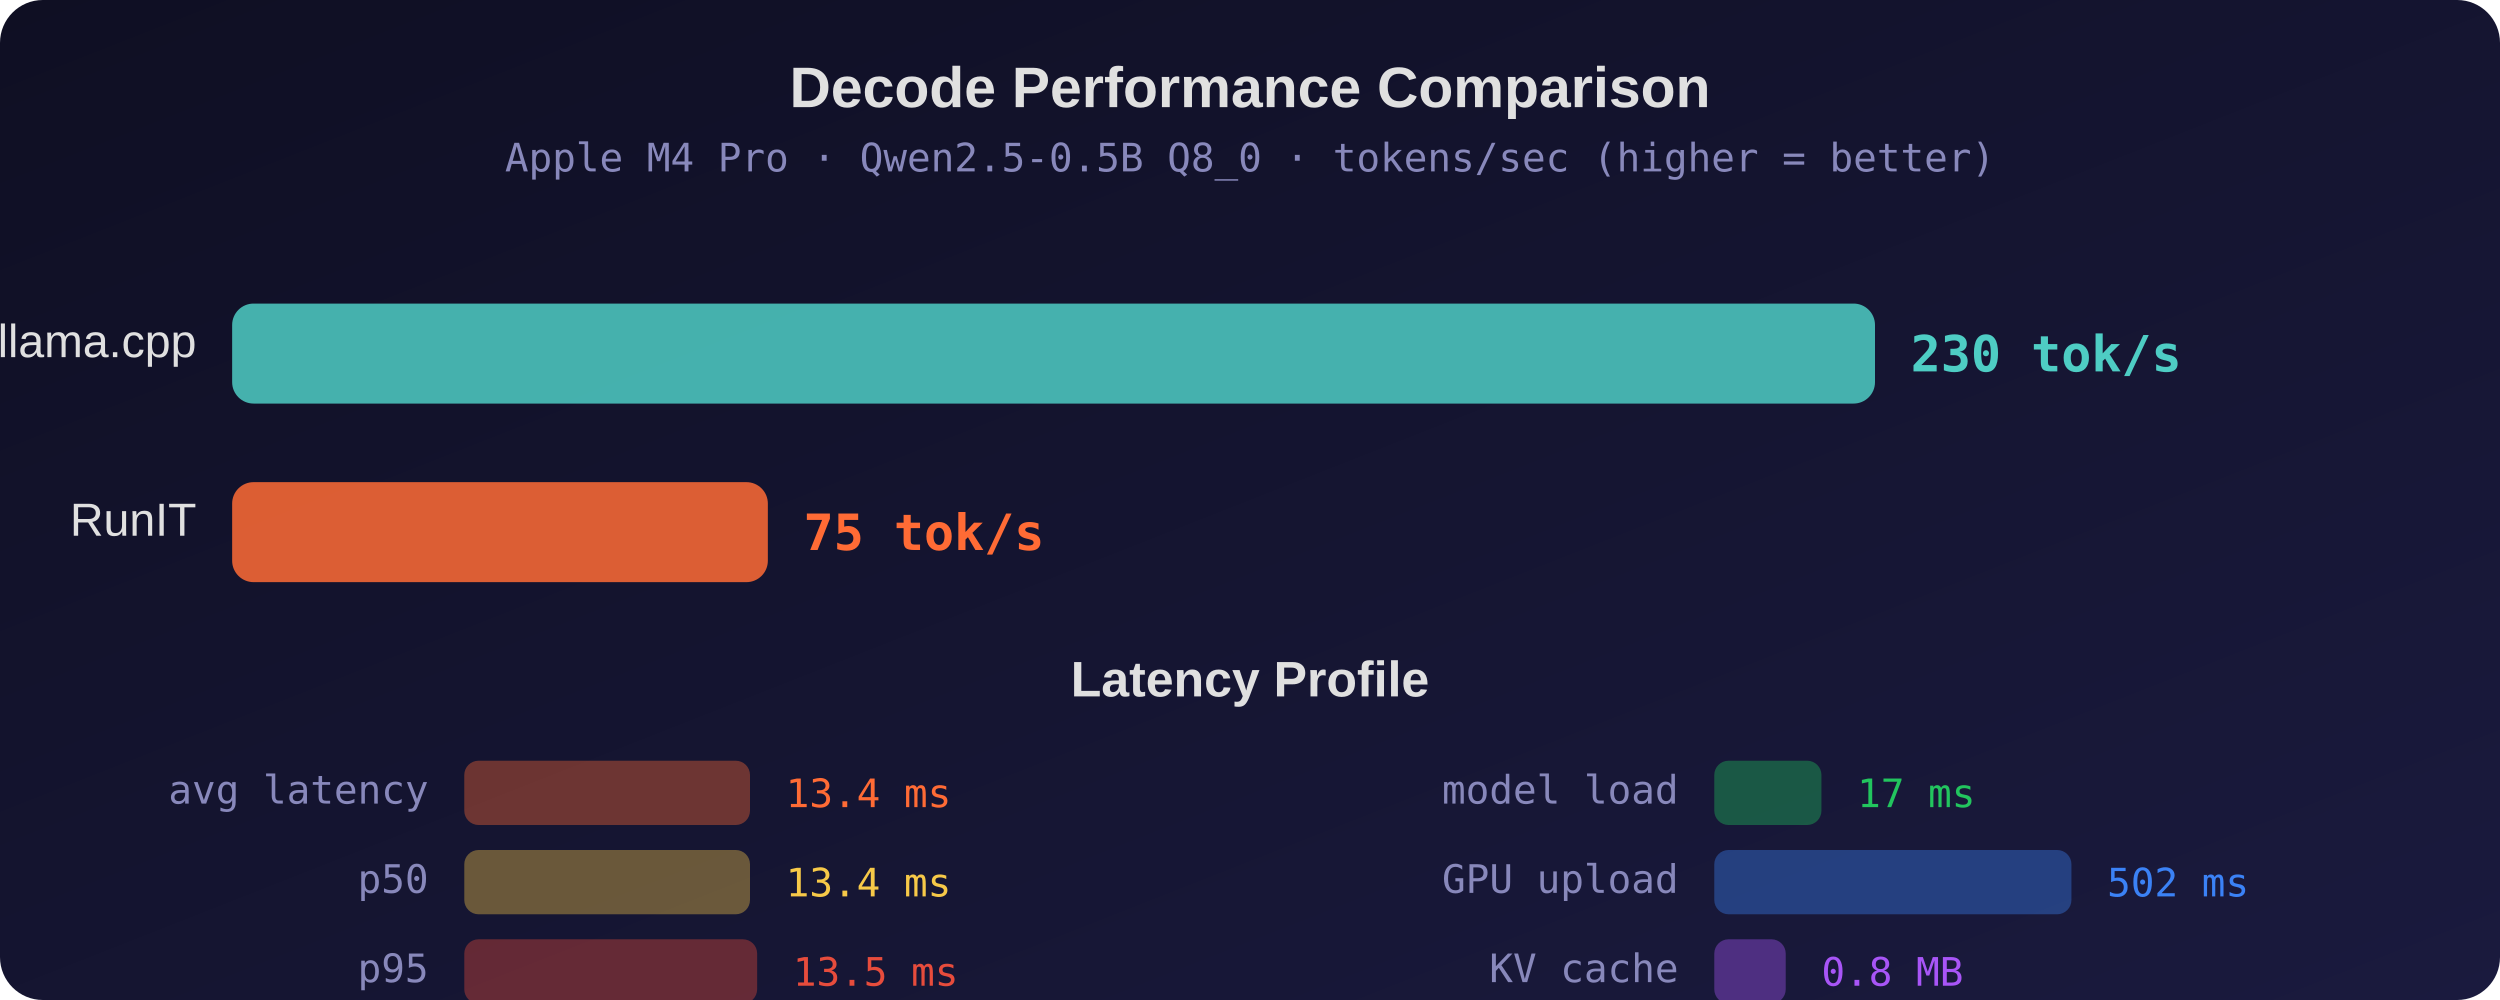
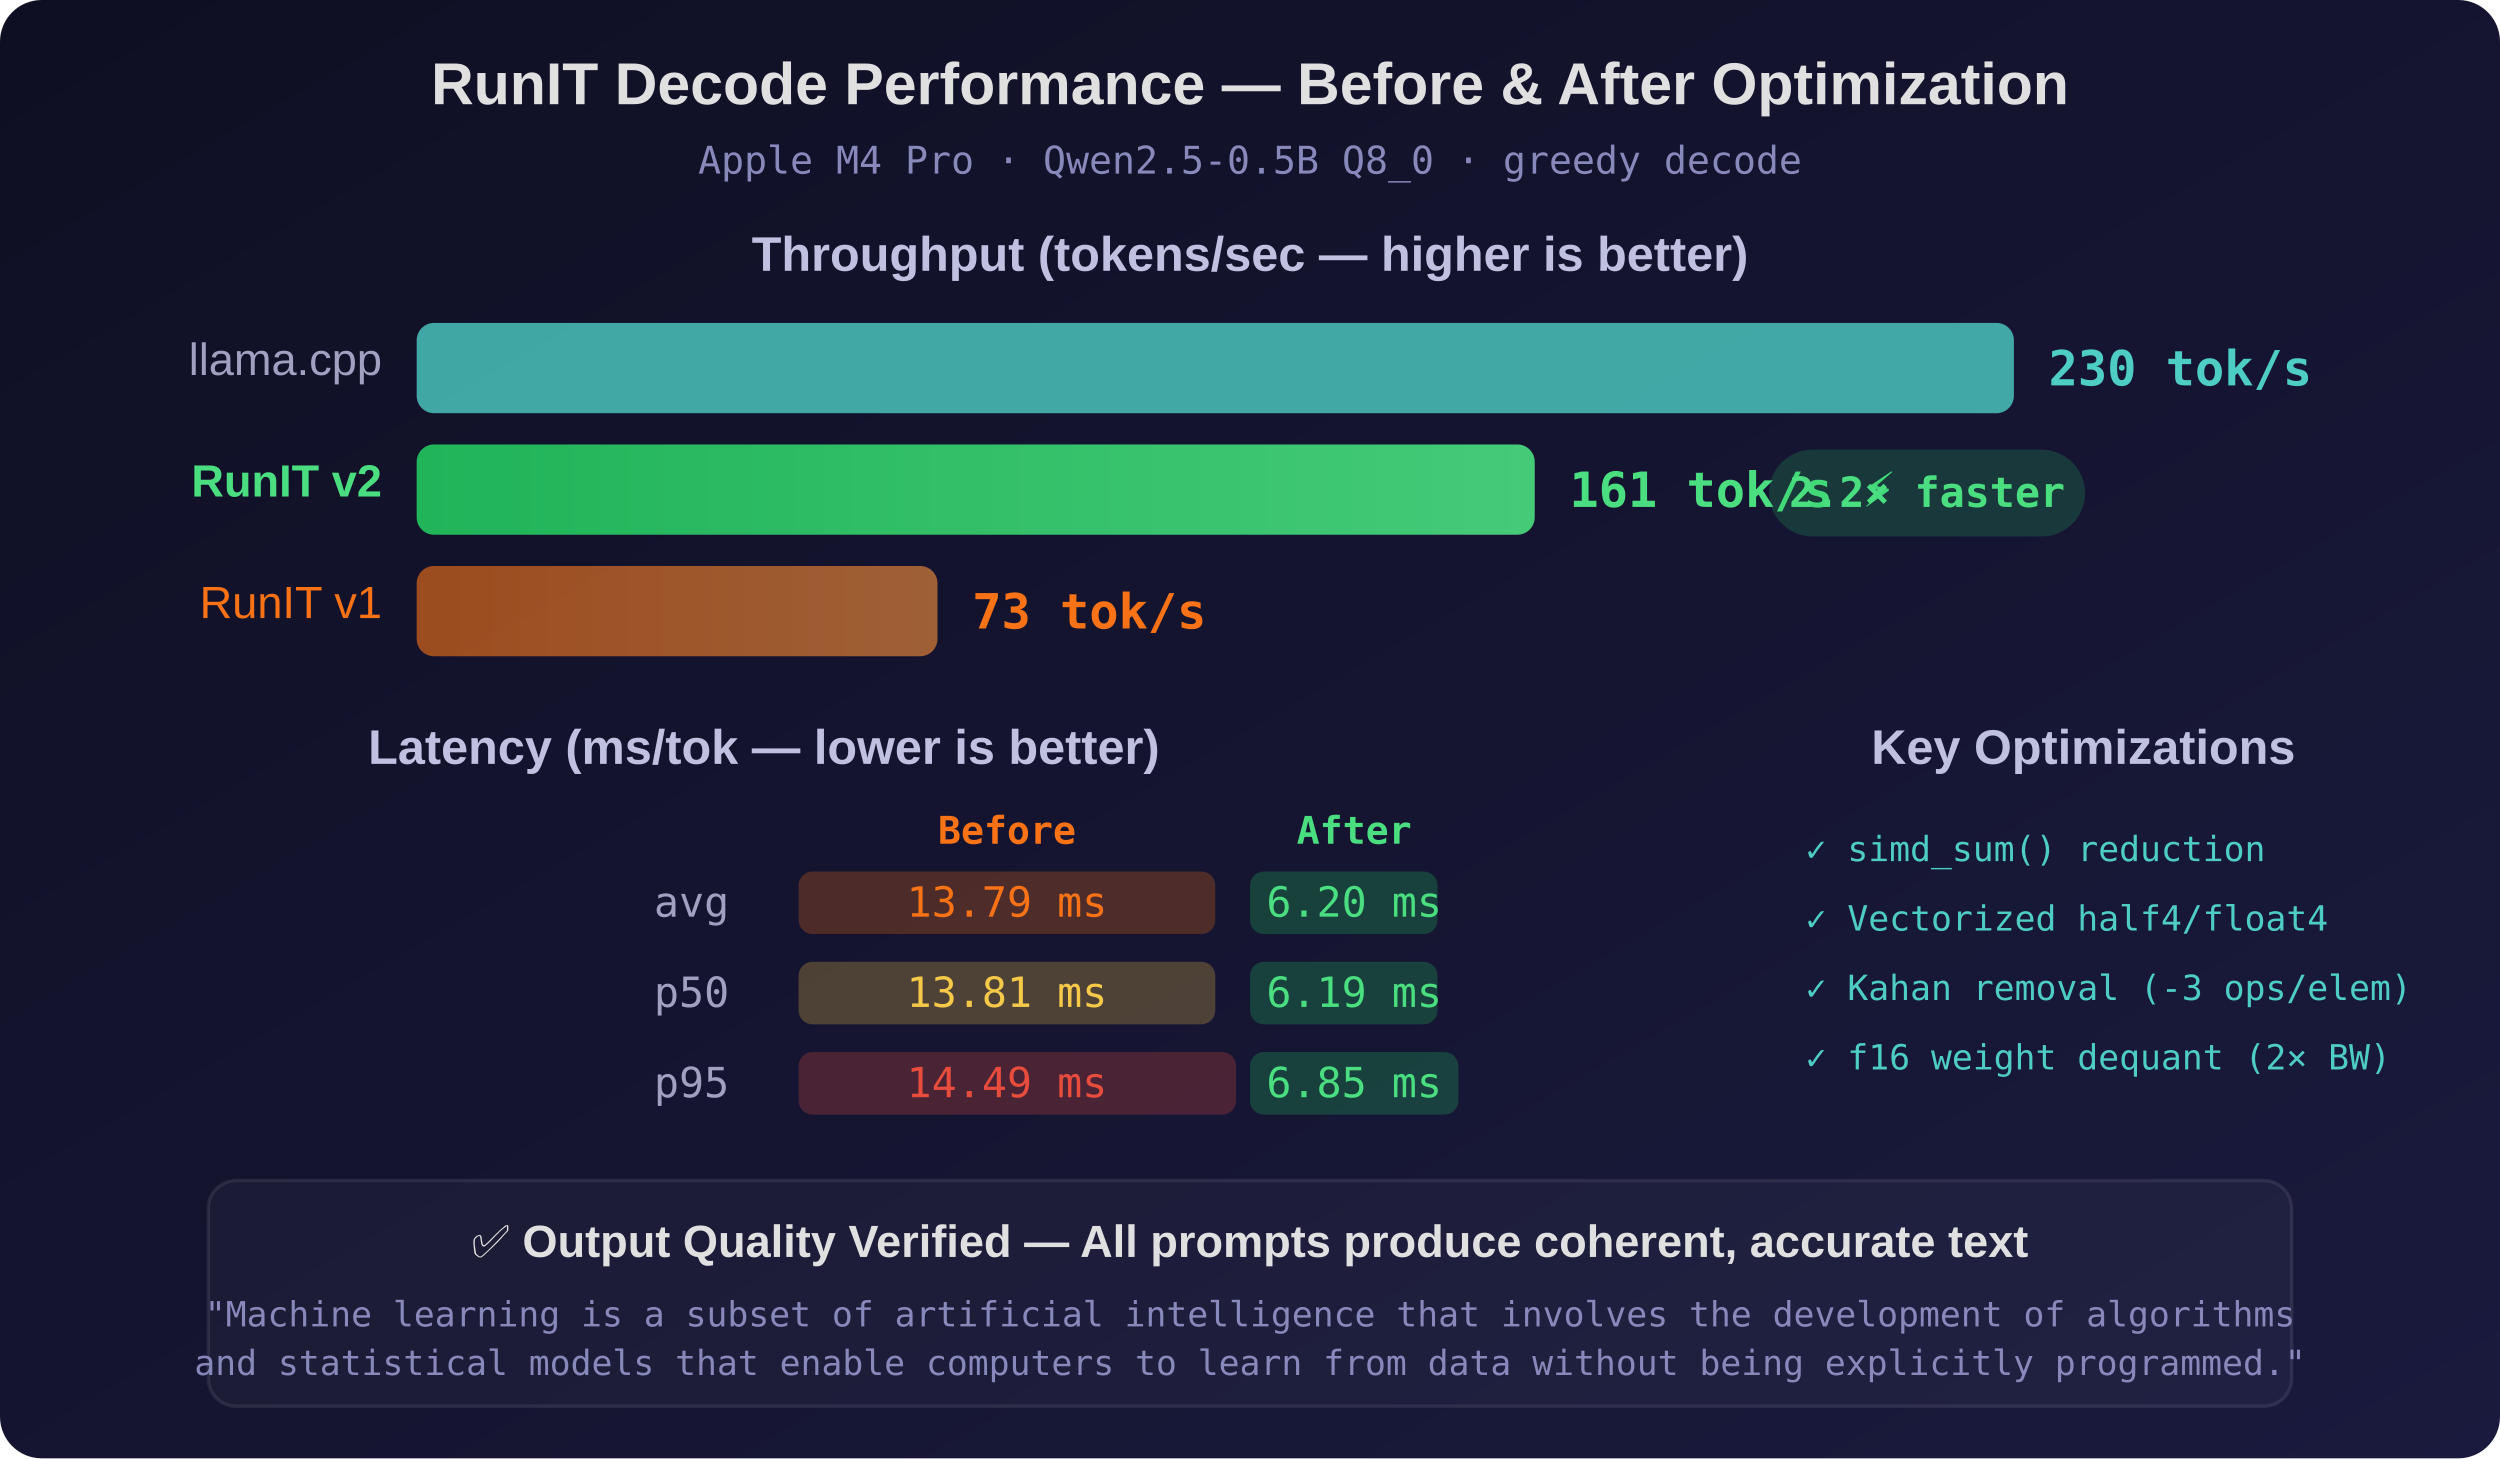
- <svg xmlns="http://www.w3.org/2000/svg" viewBox="0 0 700 280" fill="none">
+ <svg xmlns="http://www.w3.org/2000/svg" viewBox="0 0 720 420" fill="none">
  <defs>
    <linearGradient id="pbg" x1="0%" y1="0%" x2="100%" y2="100%">
      <stop offset="0%" style="stop-color:#0f0f23" />
      <stop offset="100%" style="stop-color:#1a1a3e" />
    </linearGradient>
+     <linearGradient id="greenGrad" x1="0%" y1="0%" x2="100%" y2="0%">
+       <stop offset="0%" style="stop-color:#22c55e" />
+       <stop offset="100%" style="stop-color:#4ade80" />
+     </linearGradient>
+     <linearGradient id="orangeGrad" x1="0%" y1="0%" x2="100%" y2="0%">
+       <stop offset="0%" style="stop-color:#f97316" />
+       <stop offset="100%" style="stop-color:#fb923c" />
+     </linearGradient>
  </defs>
-   <rect width="700" height="280" rx="12" fill="url(#pbg)" />
-   <text x="350" y="30" text-anchor="middle" font-family="SF Pro Display, Arial" font-size="16" font-weight="700" fill="#e0e0e0">Decode Performance Comparison</text>
-   <text x="350" y="48" text-anchor="middle" font-family="SF Mono, monospace" font-size="11" fill="#8888bb">Apple M4 Pro · Qwen2.5-0.5B Q8_0 · tokens/sec (higher = better)</text>
-   <text x="55" y="100" text-anchor="end" font-family="SF Pro Display, Arial" font-size="13" fill="#e0e0e0">llama.cpp</text>
-   <rect x="65" y="85" width="460" height="28" rx="6" fill="#4ecdc4" opacity="0.85" />
-   <text x="535" y="104" font-family="SF Mono, monospace" font-size="14" font-weight="bold" fill="#4ecdc4">230 tok/s</text>
-   <text x="55" y="150" text-anchor="end" font-family="SF Pro Display, Arial" font-size="13" fill="#e0e0e0">RunIT</text>
-   <rect x="65" y="135" width="150" height="28" rx="6" fill="#ff6b35" opacity="0.85" />
-   <text x="225" y="154" font-family="SF Mono, monospace" font-size="14" font-weight="bold" fill="#ff6b35">75 tok/s</text>
-   <text x="350" y="195" text-anchor="middle" font-family="SF Pro Display, Arial" font-size="14" font-weight="600" fill="#e0e0e0">Latency Profile</text>
-   <text x="120" y="225" text-anchor="end" font-family="SF Mono, monospace" font-size="11" fill="#8888bb">avg latency</text>
-   <rect x="130" y="213" width="80" height="18" rx="4" fill="#ff6b3560" />
-   <text x="220" y="226" font-family="SF Mono, monospace" font-size="11" fill="#ff6b35">13.4 ms</text>
-   <text x="120" y="250" text-anchor="end" font-family="SF Mono, monospace" font-size="11" fill="#8888bb">p50</text>
-   <rect x="130" y="238" width="80" height="18" rx="4" fill="#f7c94860" />
-   <text x="220" y="251" font-family="SF Mono, monospace" font-size="11" fill="#f7c948">13.4 ms</text>
-   <text x="120" y="275" text-anchor="end" font-family="SF Mono, monospace" font-size="11" fill="#8888bb">p95</text>
-   <rect x="130" y="263" width="82" height="18" rx="4" fill="#e74c3c60" />
-   <text x="222" y="276" font-family="SF Mono, monospace" font-size="11" fill="#e74c3c">13.5 ms</text>
-   <text x="470" y="225" text-anchor="end" font-family="SF Mono, monospace" font-size="11" fill="#8888bb">model load</text>
-   <rect x="480" y="213" width="30" height="18" rx="4" fill="#22c55e60" />
-   <text x="520" y="226" font-family="SF Mono, monospace" font-size="11" fill="#22c55e">17 ms</text>
-   <text x="470" y="250" text-anchor="end" font-family="SF Mono, monospace" font-size="11" fill="#8888bb">GPU upload</text>
-   <rect x="480" y="238" width="100" height="18" rx="4" fill="#3b82f660" />
-   <text x="590" y="251" font-family="SF Mono, monospace" font-size="11" fill="#3b82f6">502 ms</text>
-   <text x="470" y="275" text-anchor="end" font-family="SF Mono, monospace" font-size="11" fill="#8888bb">KV cache</text>
-   <rect x="480" y="263" width="20" height="18" rx="4" fill="#a855f760" />
-   <text x="510" y="276" font-family="SF Mono, monospace" font-size="11" fill="#a855f7">0.8 MB</text>
+   <rect width="720" height="420" rx="12" fill="url(#pbg)" />
+   <text x="360" y="30" text-anchor="middle" font-family="SF Pro Display, Arial" font-size="17" font-weight="700" fill="#e0e0e0">RunIT Decode Performance — Before &amp; After Optimization</text>
+   <text x="360" y="50" text-anchor="middle" font-family="SF Mono, monospace" font-size="11" fill="#8888bb">Apple M4 Pro · Qwen2.5-0.5B Q8_0 · greedy decode</text>
+   <text x="360" y="78" text-anchor="middle" font-family="SF Pro Display, Arial" font-size="14" font-weight="600" fill="#c0c0e0">Throughput (tokens/sec — higher is better)</text>
+   <text x="110" y="108" text-anchor="end" font-family="SF Pro Display, Arial" font-size="13" fill="#a0a0c0">llama.cpp</text>
+   <rect x="120" y="93" width="460" height="26" rx="5" fill="#4ecdc4" opacity="0.8" />
+   <text x="590" y="111" font-family="SF Mono, monospace" font-size="14" font-weight="bold" fill="#4ecdc4">230 tok/s</text>
+   <text x="110" y="143" text-anchor="end" font-family="SF Pro Display, Arial" font-size="13" font-weight="700" fill="#4ade80">RunIT v2</text>
+   <rect x="120" y="128" width="322" height="26" rx="5" fill="url(#greenGrad)" opacity="0.9" />
+   <text x="452" y="146" font-family="SF Mono, monospace" font-size="14" font-weight="bold" fill="#4ade80">161 tok/s ⚡</text>
+   <text x="110" y="178" text-anchor="end" font-family="SF Pro Display, Arial" font-size="13" fill="#f97316">RunIT v1</text>
+   <rect x="120" y="163" width="150" height="26" rx="5" fill="url(#orangeGrad)" opacity="0.6" />
+   <text x="280" y="181" font-family="SF Mono, monospace" font-size="14" font-weight="bold" fill="#f97316">73 tok/s</text>
+   <rect x="510" y="130" width="90" height="24" rx="12" fill="#22c55e" opacity="0.2" stroke="#22c55e" stroke-width="1" />
+   <text x="555" y="146" text-anchor="middle" font-family="SF Mono, monospace" font-size="12" font-weight="bold" fill="#4ade80">2.2× faster</text>
+   <text x="220" y="220" text-anchor="middle" font-family="SF Pro Display, Arial" font-size="14" font-weight="600" fill="#c0c0e0">Latency (ms/tok — lower is better)</text>
+   <text x="290" y="243" text-anchor="middle" font-family="SF Mono, monospace" font-size="11" font-weight="600" fill="#f97316">Before</text>
+   <text x="390" y="243" text-anchor="middle" font-family="SF Mono, monospace" font-size="11" font-weight="600" fill="#4ade80">After</text>
+   <text x="210" y="264" text-anchor="end" font-family="SF Mono, monospace" font-size="12" fill="#a0a0c0">avg</text>
+   <rect x="230" y="251" width="120" height="18" rx="4" fill="#f9731640" />
+   <text x="290" y="264" text-anchor="middle" font-family="SF Mono, monospace" font-size="12" fill="#f97316">13.79 ms</text>
+   <rect x="360" y="251" width="54" height="18" rx="4" fill="#22c55e40" />
+   <text x="390" y="264" text-anchor="middle" font-family="SF Mono, monospace" font-size="12" fill="#4ade80">6.20 ms</text>
+   <text x="210" y="290" text-anchor="end" font-family="SF Mono, monospace" font-size="12" fill="#a0a0c0">p50</text>
+   <rect x="230" y="277" width="120" height="18" rx="4" fill="#f7c94840" />
+   <text x="290" y="290" text-anchor="middle" font-family="SF Mono, monospace" font-size="12" fill="#f7c948">13.81 ms</text>
+   <rect x="360" y="277" width="54" height="18" rx="4" fill="#22c55e40" />
+   <text x="390" y="290" text-anchor="middle" font-family="SF Mono, monospace" font-size="12" fill="#4ade80">6.19 ms</text>
+   <text x="210" y="316" text-anchor="end" font-family="SF Mono, monospace" font-size="12" fill="#a0a0c0">p95</text>
+   <rect x="230" y="303" width="126" height="18" rx="4" fill="#e74c3c40" />
+   <text x="290" y="316" text-anchor="middle" font-family="SF Mono, monospace" font-size="12" fill="#e74c3c">14.49 ms</text>
+   <rect x="360" y="303" width="60" height="18" rx="4" fill="#22c55e40" />
+   <text x="390" y="316" text-anchor="middle" font-family="SF Mono, monospace" font-size="12" fill="#4ade80">6.85 ms</text>
+   <text x="600" y="220" text-anchor="middle" font-family="SF Pro Display, Arial" font-size="14" font-weight="600" fill="#c0c0e0">Key Optimizations</text>
+   <text x="520" y="248" font-family="SF Mono, monospace" font-size="10" fill="#4ecdc4">✓ simd_sum() reduction</text>
+   <text x="520" y="268" font-family="SF Mono, monospace" font-size="10" fill="#4ecdc4">✓ Vectorized half4/float4</text>
+   <text x="520" y="288" font-family="SF Mono, monospace" font-size="10" fill="#4ecdc4">✓ Kahan removal (-3 ops/elem)</text>
+   <text x="520" y="308" font-family="SF Mono, monospace" font-size="10" fill="#4ecdc4">✓ f16 weight dequant (2× BW)</text>
+   <rect x="60" y="340" width="600" height="65" rx="8" fill="#ffffff08" stroke="#ffffff15" stroke-width="1" />
+   <text x="360" y="362" text-anchor="middle" font-family="SF Pro Display, Arial" font-size="13" font-weight="600" fill="#e0e0e0">✅ Output Quality Verified — All prompts produce coherent, accurate text</text>
+   <text x="360" y="382" text-anchor="middle" font-family="SF Mono, monospace" font-size="10" fill="#8888bb">"Machine learning is a subset of artificial intelligence that involves the development of algorithms</text>
+   <text x="360" y="396" text-anchor="middle" font-family="SF Mono, monospace" font-size="10" fill="#8888bb">and statistical models that enable computers to learn from data without being explicitly programmed."</text>
</svg>
